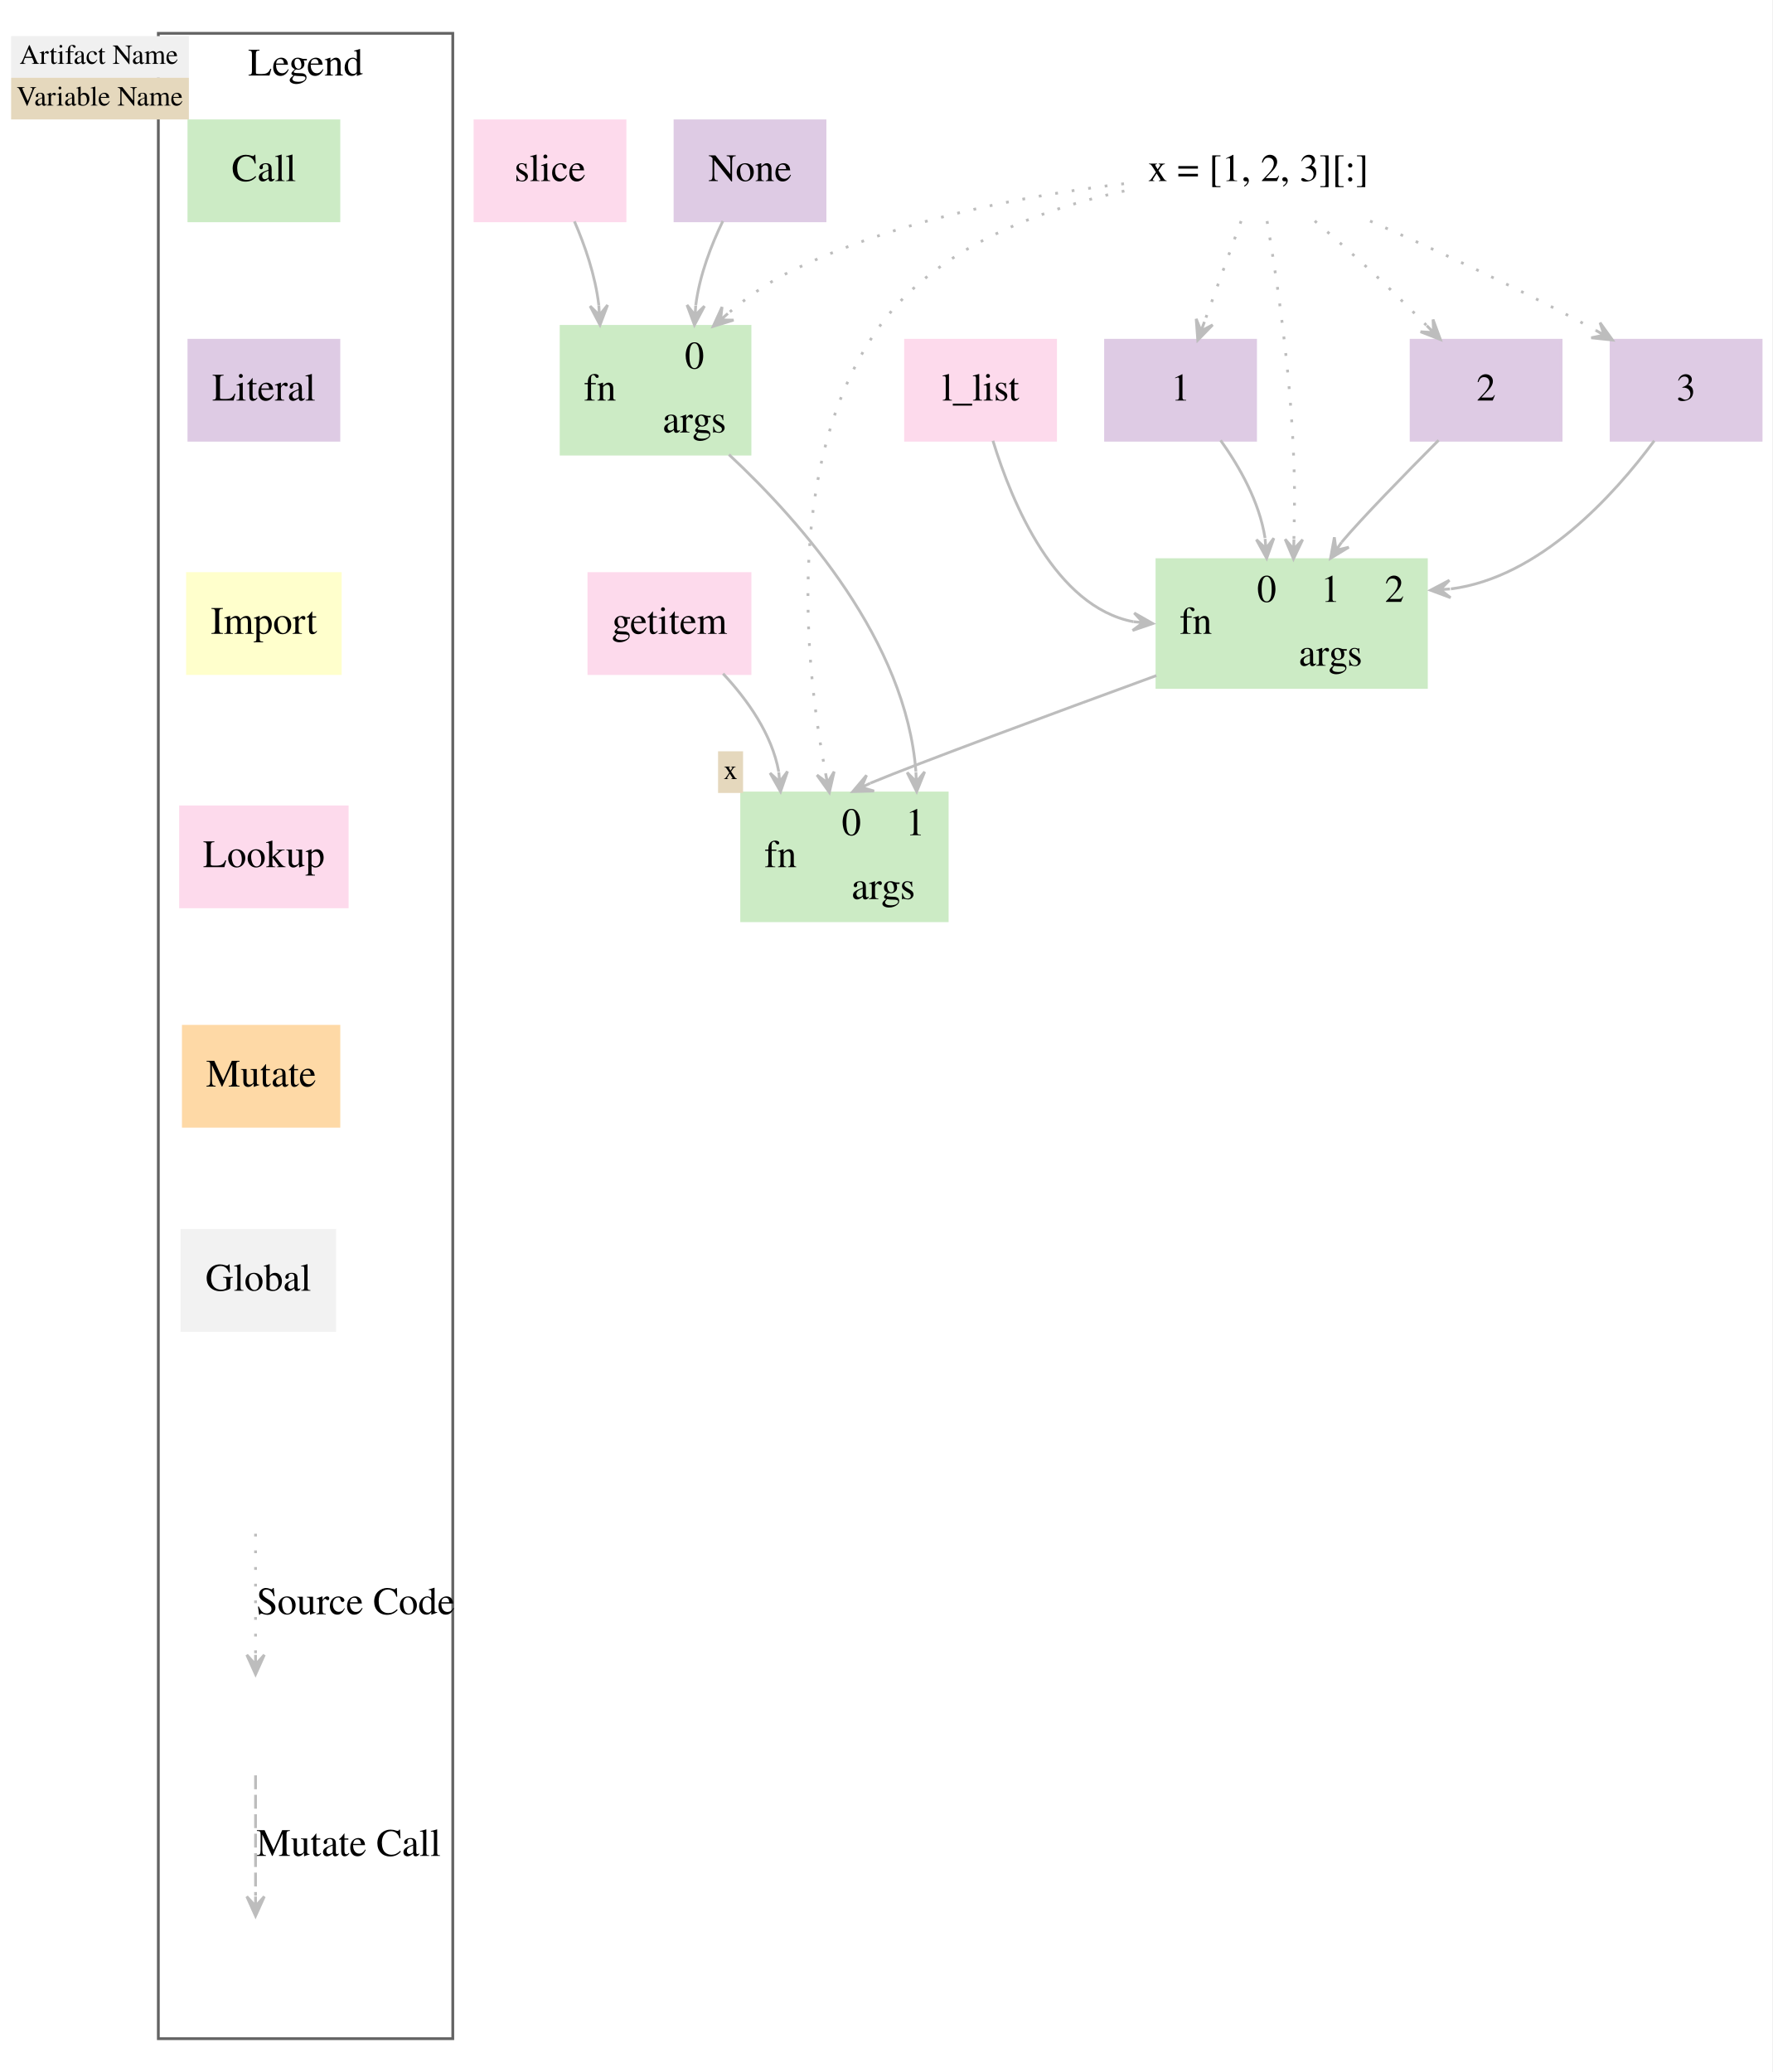
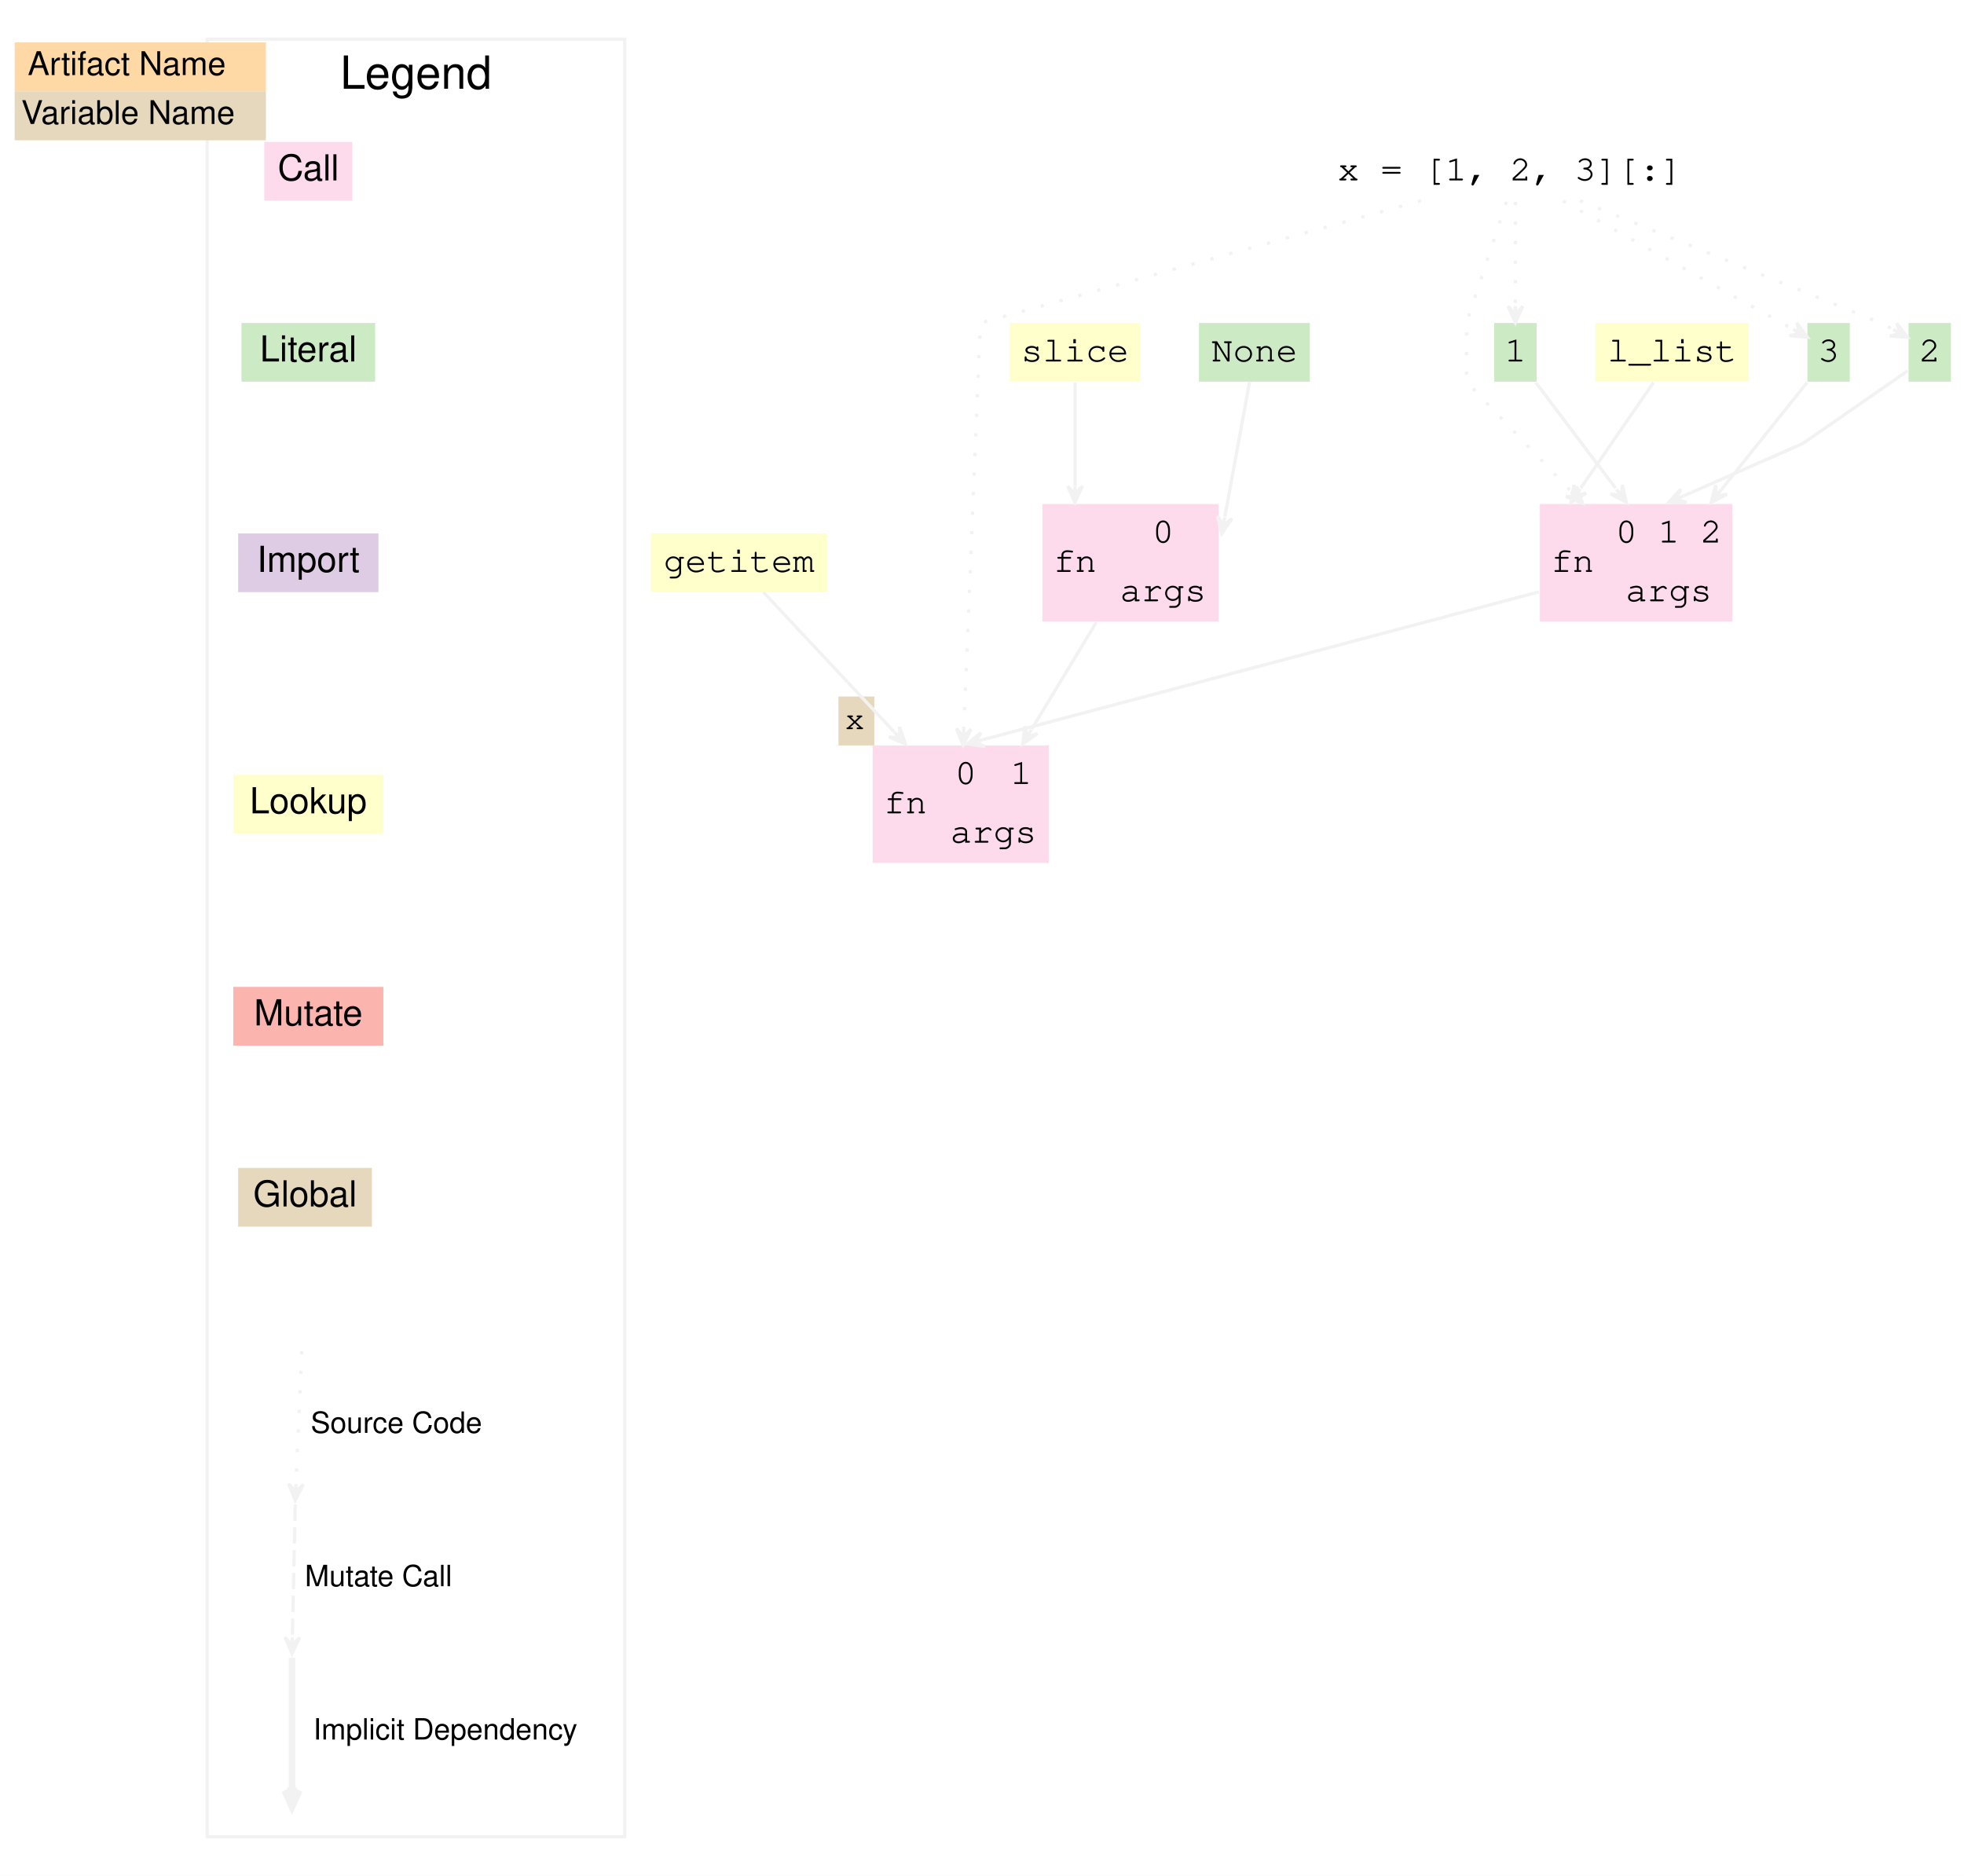
- <svg xmlns="http://www.w3.org/2000/svg" width="638pt" height="746pt" viewBox="0.00 0.00 638.00 746.00">
-   <g id="graph0" class="graph" transform="scale(1 1) rotate(0) translate(4 742)">
-     <polygon fill="white" stroke="transparent" points="-4,4 -4,-742 634,-742 634,4 -4,4" />
-     <g id="clust1" class="cluster">
-       <polygon fill="none" stroke="#636363" points="53,-8 53,-730 159,-730 159,-8 53,-8" />
-       <text text-anchor="middle" x="106" y="-714.8" font-family="Times,serif" font-size="14.00">Legend</text>
+ <svg xmlns="http://www.w3.org/2000/svg" width="602pt" height="575pt" viewBox="0 0 602 575">
+   <g class="graph" transform="scale(1) translate(4 571)">
+     <polygon points="-4 4 -4 -571 598 -571 598 4" fill="#fff" stroke="transparent" />
+     <g class="cluster">
+       <polygon points="59.5 -8 59.5 -559 187.5 -559 187.5 -8" fill="none" stroke="#f2f2f2" />
+       <text x="123.5" y="-543.8" font-family="Helvetica,sans-Serif" font-size="14" text-anchor="middle">Legend</text>
    </g>
-     <g id="node1" class="node">
-       <polygon fill="#ccebc5" stroke="#ccebc5" points="64,-662.5 64,-698.5 118,-698.5 118,-662.5 64,-662.5" />
-       <text text-anchor="middle" x="91" y="-676.8" font-family="Times,serif" font-size="14.00">Call</text>
-       <polygon fill="#f0f0f0" stroke="transparent" points="0,-714 0,-729 64,-729 64,-714 0,-714" />
-       <text text-anchor="start" x="3" y="-719" font-family="Times,serif" font-size="10.00">Artifact Name</text>
-       <polygon fill="#e5d8bd" stroke="transparent" points="0,-699 0,-714 64,-714 64,-699 0,-699" />
-       <text text-anchor="start" x="2" y="-704" font-family="Times,serif" font-size="10.00">Variable Name</text>
+     <g class="node">
+       <polygon points="77 -509.5 77 -527.5 104 -527.5 104 -509.5" fill="#fddaec" stroke="#f2f2f2" stroke-width="0" />
+       <text x="90.5" y="-515.7" fill="#000000" font-family="Helvetica,sans-Serif" font-size="11" text-anchor="middle">Call</text>
+       <polygon points="0.5 -543 0.5 -558 77.5 -558 77.5 -543" fill="#fed9a6" stroke="transparent" />
+       <text x="4.5" y="-548" fill="#000000" font-family="Helvetica,sans-Serif" font-size="10">Artifact Name</text>
+       <polygon points="0.5 -528 0.5 -543 77.5 -543 77.5 -528" fill="#e5d8bd" stroke="transparent" />
+       <text x="2.5" y="-533" fill="#000000" font-family="Helvetica,sans-Serif" font-size="10">Variable Name</text>
+       <polygon points="111 -472 70 -472 70 -454 111 -454" fill="#ccebc5" stroke="#f2f2f2" stroke-width="0" />
+       <text x="90.5" y="-460.2" fill="#000000" font-family="Helvetica,sans-Serif" font-size="11" text-anchor="middle">Literal</text>
+       <polygon points="112 -407.5 69 -407.5 69 -389.5 112 -389.5" fill="#decbe4" stroke="#f2f2f2" stroke-width="0" />
+       <text x="90.5" y="-395.7" fill="#000000" font-family="Helvetica,sans-Serif" font-size="11" text-anchor="middle">Import</text>
+       <polygon points="113.5 -333.5 67.5 -333.5 67.5 -315.5 113.5 -315.5" fill="#ffc" stroke="#f2f2f2" stroke-width="0" />
+       <text x="90.5" y="-321.7" fill="#000000" font-family="Helvetica,sans-Serif" font-size="11" text-anchor="middle">Lookup</text>
+       <polygon points="67.5 -250.5 67.5 -268.5 113.5 -268.5 113.5 -250.5" fill="#fbb4ae" stroke="#f2f2f2" stroke-width="0" />
+       <text x="90.5" y="-256.7" fill="#000000" font-family="Helvetica,sans-Serif" font-size="11" text-anchor="middle">Mutate</text>
+       <polygon points="110 -213 69 -213 69 -195 110 -195" fill="#e5d8bd" stroke="#f2f2f2" stroke-width="0" />
+       <text x="89.5" y="-201.2" fill="#000000" font-family="Helvetica,sans-Serif" font-size="11" text-anchor="middle">Global</text>
    </g>
-     <g id="node2" class="node">
-       <polygon fill="#decbe4" stroke="#decbe4" points="118,-619.5 64,-619.5 64,-583.5 118,-583.5 118,-619.5" />
-       <text text-anchor="middle" x="91" y="-597.8" font-family="Times,serif" font-size="14.00">Literal</text>
+     <g class="edge">
+       <path d="m88.49-156.87c-0.09 2.11-1.25 28.8-1.76 40.47" fill="none" stroke="#f2f2f2" stroke-dasharray="1,5" />
+       <polygon points="86.51 -111.12 88.97 -116.02 86.61 -113.62 86.72 -116.12 86.72 -116.12 86.72 -116.12 86.61 -113.62 84.47 -116.22 86.51 -111.12" fill="#f2f2f2" stroke="#f2f2f2" />
+       <text x="117.5" y="-131.8" font-family="Helvetica,sans-Serif" font-size="9" text-anchor="middle">Source Code</text>
+       <path d="m86.5-109.87c-0.05 2.11-0.63 28.8-0.88 40.47" fill="none" stroke="#f2f2f2" stroke-dasharray="5,2" />
+       <polygon points="85.5 -64.12 87.86 -69.07 85.56 -66.62 85.61 -69.12 85.61 -69.12 85.61 -69.12 85.56 -66.62 83.36 -69.17 85.5 -64.12" fill="#f2f2f2" stroke="#f2f2f2" />
+       <text x="112" y="-84.8" font-family="Helvetica,sans-Serif" font-size="9" text-anchor="middle">Mutate Call</text>
+       <path d="m85.5-62.87v40.47" fill="none" stroke="#f2f2f2" stroke-width="2" />
+       <polygon points="85.5 -17.12 87.75 -22.12 86 -19.62 86 -22.12 85.5 -22.12 85 -22.12 85 -19.62 83.25 -22.12 85.5 -17.12" fill="#f2f2f2" stroke="#f2f2f2" stroke-width="2" />
+       <text x="132.5" y="-37.8" font-family="Helvetica,sans-Serif" font-size="9" text-anchor="middle">Implicit Dependency</text>
    </g>
-     <g id="node3" class="node">
-       <polygon fill="#ffffcc" stroke="#ffffcc" points="118.5,-535.5 63.5,-535.5 63.5,-499.5 118.5,-499.5 118.5,-535.5" />
-       <text text-anchor="middle" x="91" y="-513.8" font-family="Times,serif" font-size="14.00">Import</text>
+     <g class="node">
+       <polygon points="467 -472 454 -472 454 -454 467 -454" fill="#ccebc5" stroke="#f2f2f2" stroke-width="0" />
+       <text x="460.5" y="-460.2" fill="#000000" font-family="Courier,monospace" font-size="11" text-anchor="middle">1</text>
+       <polygon points="468 -380.5 468 -416.5 527 -416.5 527 -380.5" fill="#fddaec" stroke="#f2f2f2" stroke-width="0" />
+       <text x="478" y="-395.7" fill="#000000" font-family="Courier,monospace" font-size="11" text-anchor="middle">fn</text>
+       <polyline points="488 -380.5 488 -416.5" fill="none" stroke="#f2f2f2" stroke-width="0" />
+       <text x="494.5" y="-404.7" fill="#000000" font-family="Courier,monospace" font-size="11" text-anchor="middle">0</text>
+       <polyline points="501 -398.5 501 -416.5" fill="none" stroke="#f2f2f2" stroke-width="0" />
+       <text x="507.5" y="-404.7" fill="#000000" font-family="Courier,monospace" font-size="11" text-anchor="middle">1</text>
+       <polyline points="514 -398.5 514 -416.5" fill="none" stroke="#f2f2f2" stroke-width="0" />
+       <text x="520.5" y="-404.7" fill="#000000" font-family="Courier,monospace" font-size="11" text-anchor="middle">2</text>
+       <polyline points="488 -398.5 527 -398.5" fill="none" stroke="#f2f2f2" stroke-width="0" />
+       <text x="507.5" y="-386.7" fill="#000000" font-family="Courier,monospace" font-size="11" text-anchor="middle">args</text>
    </g>
-     <g id="node4" class="node">
-       <polygon fill="#fddaec" stroke="#fddaec" points="121,-451.5 61,-451.5 61,-415.5 121,-415.5 121,-451.5" />
-       <text text-anchor="middle" x="91" y="-429.8" font-family="Times,serif" font-size="14.00">Lookup</text>
+     <g class="edge" stroke="#f2f2f2">
+       <path d="m466.74-453.75c7.2 9.54 18.8 24.89 24.45 32.37" fill="none" />
+       <polygon points="494.5 -417 493.28 -422.35 492.99 -418.99 491.49 -420.99 491.49 -420.99 491.49 -420.99 492.99 -418.99 489.69 -419.63 494.5 -417" fill="#f2f2f2" />
    </g>
-     <g id="node5" class="node">
-       <polygon fill="#fed9a6" stroke="#fed9a6" points="62,-336.5 62,-372.5 118,-372.5 118,-336.5 62,-336.5" />
-       <text text-anchor="middle" x="90" y="-350.8" font-family="Times,serif" font-size="14.00">Mutate</text>
+     <g class="node">
+       <polygon points="594 -472 581 -472 581 -454 594 -454" fill="#ccebc5" stroke="#f2f2f2" stroke-width="0" />
+       <text x="587.5" y="-460.2" fill="#000000" font-family="Courier,monospace" font-size="11" text-anchor="middle">2</text>
    </g>
-     <g id="node6" class="node">
-       <polygon fill="#f2f2f2" stroke="#f2f2f2" points="116.5,-299 61.5,-299 61.5,-263 116.5,-263 116.5,-299" />
-       <text text-anchor="middle" x="89" y="-277.3" font-family="Times,serif" font-size="14.00">Global</text>
+     <g class="edge" stroke="#f2f2f2">
+       <path d="m580.71-457.3c-11.18 7.74-32.21 22.3-32.21 22.3s-25.53 11.21-36.3 15.94" fill="none" />
+       <polygon points="507.5 -417 512.98 -416.95 509.79 -418.01 512.08 -419.01 512.08 -419.01 512.08 -419.01 509.79 -418.01 511.17 -421.07 507.5 -417" fill="#f2f2f2" />
    </g>
-     <g id="edge7" class="edge">
-       <path fill="none" stroke="#bdbdbd" stroke-dasharray="1,5" d="M88,-189.8C88,-177.36 88,-160.36 88,-146.5" />
-       <polygon fill="#bdbdbd" stroke="#bdbdbd" points="88,-139.18 91.15,-146.18 88,-142.68 88,-146.18 88,-146.18 88,-146.18 88,-142.68 84.85,-146.18 88,-139.18 88,-139.18" />
-       <text text-anchor="middle" x="124" y="-160.8" font-family="Times,serif" font-size="14.00">Source Code</text>
+     <g class="node">
+       <polygon points="563 -472 550 -472 550 -454 563 -454" fill="#ccebc5" stroke="#f2f2f2" stroke-width="0" />
+       <text x="556.5" y="-460.2" fill="#000000" font-family="Courier,monospace" font-size="11" text-anchor="middle">3</text>
    </g>
-     <g id="edge8" class="edge">
-       <path fill="none" stroke="#bdbdbd" stroke-dasharray="5,2" d="M88,-102.8C88,-90.36 88,-73.36 88,-59.5" />
-       <polygon fill="#bdbdbd" stroke="#bdbdbd" points="88,-52.18 91.15,-59.18 88,-55.68 88,-59.18 88,-59.18 88,-59.18 88,-55.68 84.85,-59.18 88,-52.18 88,-52.18" />
-       <text text-anchor="middle" x="121.5" y="-73.8" font-family="Times,serif" font-size="14.00">Mutate Call</text>
+     <g class="edge" stroke="#f2f2f2">
+       <path d="m549.9-453.75c-7.8 9.75-20.44 25.55-26.27 32.84" fill="none" />
+       <polygon points="520.5 -417 525.38 -419.5 522.06 -418.95 523.62 -420.9 523.62 -420.9 523.62 -420.9 522.06 -418.95 521.87 -422.31 520.5 -417" fill="#f2f2f2" />
    </g>
-     <g id="node10" class="node">
-       <polygon fill="#decbe4" stroke="#decbe4" points="448,-619.5 394,-619.5 394,-583.5 448,-583.5 448,-619.5" />
-       <text text-anchor="middle" x="421" y="-597.8" font-family="Times,serif" font-size="14.00">1</text>
+     <g class="node">
+       <polygon points="532 -472 485 -472 485 -454 532 -454" fill="#ffc" stroke="#f2f2f2" stroke-width="0" />
+       <text x="508.5" y="-460.2" fill="#000000" font-family="Courier,monospace" font-size="11" text-anchor="middle">l_list</text>
    </g>
-     <g id="node14" class="node">
-       <polygon fill="#ccebc5" stroke="#ccebc5" points="412.5,-494.5 412.5,-540.5 509.5,-540.5 509.5,-494.5 412.5,-494.5" />
-       <text text-anchor="middle" x="426.5" y="-513.8" font-family="Times,serif" font-size="14.00">fn</text>
-       <polyline fill="none" stroke="#ccebc5" points="440.5,-494.5 440.5,-540.5 " />
-       <text text-anchor="middle" x="452" y="-525.3" font-family="Times,serif" font-size="14.00">0</text>
-       <polyline fill="none" stroke="#ccebc5" points="463.5,-517.5 463.5,-540.5 " />
-       <text text-anchor="middle" x="475" y="-525.3" font-family="Times,serif" font-size="14.00">1</text>
-       <polyline fill="none" stroke="#ccebc5" points="486.5,-517.5 486.5,-540.5 " />
-       <text text-anchor="middle" x="498" y="-525.3" font-family="Times,serif" font-size="14.00">2</text>
-       <polyline fill="none" stroke="#ccebc5" points="440.5,-517.5 509.5,-517.5 " />
-       <text text-anchor="middle" x="475" y="-502.3" font-family="Times,serif" font-size="14.00">args</text>
+     <g class="edge" stroke="#f2f2f2">
+       <path d="m502.81-453.75c-6.57 9.54-17.14 24.89-22.29 32.37" fill="none" />
+       <polygon points="477.5 -417 482.19 -419.84 478.92 -419.06 480.34 -421.12 480.34 -421.12 480.34 -421.12 478.92 -419.06 478.48 -422.39 477.5 -417" fill="#f2f2f2" />
    </g>
-     <g id="edge10" class="edge">
-       <path fill="none" stroke="#bdbdbd" d="M435.41,-583.47C442.24,-573.94 449.36,-561.37 451.41,-548.3" />
-       <polygon fill="#bdbdbd" stroke="#bdbdbd" points="452,-541 454.58,-548.23 451.72,-544.49 451.44,-547.98 451.44,-547.98 451.44,-547.98 451.72,-544.49 448.3,-547.72 452,-541 452,-541" />
+     <g class="node">
+       <polygon points="263.5 -306.5 263.5 -342.5 317.5 -342.5 317.5 -306.5" fill="#fddaec" stroke="#f2f2f2" stroke-width="0" />
+       <text x="273.5" y="-321.7" fill="#000000" font-family="Courier,monospace" font-size="11" text-anchor="middle">fn</text>
+       <polyline points="283.5 -306.5 283.5 -342.5" fill="none" stroke="#f2f2f2" stroke-width="0" />
+       <text x="292" y="-330.7" fill="#000000" font-family="Courier,monospace" font-size="11" text-anchor="middle">0</text>
+       <polyline points="300.5 -324.5 300.5 -342.5" fill="none" stroke="#f2f2f2" stroke-width="0" />
+       <text x="309" y="-330.7" fill="#000000" font-family="Courier,monospace" font-size="11" text-anchor="middle">1</text>
+       <polyline points="283.5 -324.5 317.5 -324.5" fill="none" stroke="#f2f2f2" stroke-width="0" />
+       <text x="300.5" y="-312.7" fill="#000000" font-family="Courier,monospace" font-size="11" text-anchor="middle">args</text>
+       <polygon points="253 -342.5 253 -357.5 264 -357.5 264 -342.5" fill="#e5d8bd" stroke="transparent" />
+       <text x="255" y="-347.5" fill="#000000" font-family="Courier,monospace" font-size="10">x</text>
    </g>
-     <g id="node11" class="node">
-       <polygon fill="#decbe4" stroke="#decbe4" points="558,-619.5 504,-619.5 504,-583.5 558,-583.5 558,-619.5" />
-       <text text-anchor="middle" x="531" y="-597.8" font-family="Times,serif" font-size="14.00">2</text>
+     <g class="edge" stroke="#f2f2f2">
+       <path d="m467.69-389.58c-49.97 13.29-147.43 39.2-170.3 45.28" fill="none" />
+       <polygon points="292.5 -343 297.91 -342.11 294.92 -343.64 297.33 -344.28 297.33 -344.28 297.33 -344.28 294.92 -343.64 296.75 -346.46 292.5 -343" fill="#f2f2f2" />
    </g>
-     <g id="edge11" class="edge">
-       <path fill="none" stroke="#bdbdbd" d="M513.89,-583.49C501.67,-571.2 486.17,-555.33 478.99,-546.79" />
-       <polygon fill="#bdbdbd" stroke="#bdbdbd" points="475,-541 481.56,-544.98 476.98,-543.88 478.97,-546.77 478.97,-546.77 478.97,-546.77 476.98,-543.88 476.37,-548.55 475,-541 475,-541" />
+     <g class="node">
+       <polygon points="397.5 -472 363.5 -472 363.5 -454 397.5 -454" fill="#ccebc5" stroke="#f2f2f2" stroke-width="0" />
+       <text x="380.5" y="-460.2" fill="#000000" font-family="Courier,monospace" font-size="11" text-anchor="middle">None</text>
+       <polygon points="315.5 -380.5 315.5 -416.5 369.5 -416.5 369.5 -380.5" fill="#fddaec" stroke="#f2f2f2" stroke-width="0" />
+       <text x="325.5" y="-395.7" fill="#000000" font-family="Courier,monospace" font-size="11" text-anchor="middle">fn</text>
+       <polyline points="335.5 -380.5 335.5 -416.5" fill="none" stroke="#f2f2f2" stroke-width="0" />
+       <text x="352.5" y="-404.7" fill="#000000" font-family="Courier,monospace" font-size="11" text-anchor="middle">0</text>
+       <polyline points="335.5 -398.5 369.5 -398.5" fill="none" stroke="#f2f2f2" stroke-width="0" />
+       <text x="352.5" y="-386.7" fill="#000000" font-family="Courier,monospace" font-size="11" text-anchor="middle">args</text>
    </g>
-     <g id="node12" class="node">
-       <polygon fill="#decbe4" stroke="#decbe4" points="630,-619.5 576,-619.5 576,-583.5 630,-583.5 630,-619.5" />
-       <text text-anchor="middle" x="603" y="-597.8" font-family="Times,serif" font-size="14.00">3</text>
+     <g class="edge" stroke="#f2f2f2">
+       <path d="m379.02-453.96c-2.08 11.37-5.83 31.82-7.58 41.33" fill="none" />
+       <polygon points="370.5 -407.5 373.62 -412.01 370.95 -409.96 371.4 -412.42 371.4 -412.42 371.4 -412.42 370.95 -409.96 369.19 -412.82 370.5 -407.5" fill="#f2f2f2" />
    </g>
-     <g id="edge12" class="edge">
-       <path fill="none" stroke="#bdbdbd" d="M591.53,-583.31C577.08,-563.78 550.24,-534.05 518.32,-529.97" />
-       <polygon fill="#bdbdbd" stroke="#bdbdbd" points="511,-529.5 518.19,-526.81 514.49,-529.72 517.99,-529.95 517.99,-529.95 517.99,-529.95 514.49,-529.72 517.78,-533.09 511,-529.5 511,-529.5" />
+     <g class="node">
+       <polygon points="345.5 -472 305.5 -472 305.5 -454 345.5 -454" fill="#ffc" stroke="#f2f2f2" stroke-width="0" />
+       <text x="325.5" y="-460.2" fill="#000000" font-family="Courier,monospace" font-size="11" text-anchor="middle">slice</text>
    </g>
-     <g id="node13" class="node">
-       <polygon fill="#fddaec" stroke="#fddaec" points="376,-619.5 322,-619.5 322,-583.5 376,-583.5 376,-619.5" />
-       <text text-anchor="middle" x="349" y="-597.8" font-family="Times,serif" font-size="14.00">l_list</text>
+     <g class="edge" stroke="#f2f2f2">
+       <path d="m325.5-453.75v31.63" fill="none" />
+       <polygon points="325.5 -417 327.75 -422 325.5 -419.5 325.5 -422 325.5 -422 325.5 -422 325.5 -419.5 323.25 -422 325.5 -417" fill="#f2f2f2" />
+       <path d="m332.06-380.26c-6.95 11.48-15.56 25.71-19.86 32.8" fill="none" />
+       <polygon points="309.5 -343 314.01 -346.11 310.79 -345.14 312.09 -347.28 312.09 -347.28 312.09 -347.28 310.79 -345.14 310.17 -348.44 309.5 -343" fill="#f2f2f2" />
    </g>
-     <g id="edge9" class="edge">
-       <path fill="none" stroke="#bdbdbd" d="M353.46,-583.3C360.38,-560.8 375.9,-523.56 404,-518.16" />
-       <polygon fill="#bdbdbd" stroke="#bdbdbd" points="411,-517.5 404.33,-521.29 407.52,-517.83 404.03,-518.16 404.03,-518.16 404.03,-518.16 407.52,-517.83 403.73,-515.02 411,-517.5 411,-517.5" />
+     <g class="node">
+       <polygon points="249.5 -407.5 195.5 -407.5 195.5 -389.5 249.5 -389.5" fill="#ffc" stroke="#f2f2f2" stroke-width="0" />
+       <text x="222.5" y="-395.7" fill="#000000" font-family="Courier,monospace" font-size="11" text-anchor="middle">getitem</text>
    </g>
-     <g id="node19" class="node">
-       <polygon fill="#ccebc5" stroke="#ccebc5" points="263,-410.5 263,-456.5 337,-456.5 337,-410.5 263,-410.5" />
-       <text text-anchor="middle" x="277" y="-429.8" font-family="Times,serif" font-size="14.00">fn</text>
-       <polyline fill="none" stroke="#ccebc5" points="291,-410.5 291,-456.5 " />
-       <text text-anchor="middle" x="302.5" y="-441.3" font-family="Times,serif" font-size="14.00">0</text>
-       <polyline fill="none" stroke="#ccebc5" points="314,-433.5 314,-456.5 " />
-       <text text-anchor="middle" x="325.5" y="-441.3" font-family="Times,serif" font-size="14.00">1</text>
-       <polyline fill="none" stroke="#ccebc5" points="291,-433.5 337,-433.5 " />
-       <text text-anchor="middle" x="314" y="-418.3" font-family="Times,serif" font-size="14.00">args</text>
-       <polygon fill="#e5d8bd" stroke="transparent" points="254.5,-456.5 254.5,-471.5 263.5,-471.5 263.5,-456.5 254.5,-456.5" />
-       <text text-anchor="start" x="256.5" y="-461.5" font-family="Times,serif" font-size="10.00">x</text>
+     <g class="edge" stroke="#f2f2f2">
+       <path d="m230.03-389.46c11.19 11.96 31.79 33.97 39.98 42.73" fill="none" />
+       <polygon points="273.5 -343 271.73 -348.19 271.79 -344.83 270.08 -346.65 270.08 -346.65 270.08 -346.65 271.79 -344.83 268.44 -345.11 273.5 -343" fill="#f2f2f2" />
    </g>
-     <g id="edge16" class="edge">
-       <path fill="none" stroke="#bdbdbd" d="M412.31,-498.77C374.77,-485.03 326.47,-467.17 309.35,-460.05" />
-       <polygon fill="#bdbdbd" stroke="#bdbdbd" points="303,-457 310.67,-457.19 306.16,-458.51 309.31,-460.03 309.31,-460.03 309.31,-460.03 306.16,-458.51 307.95,-462.87 303,-457 303,-457" />
+     <g class="node">
+       <polygon points="518 -527.5 403 -527.5 403 -509.5 518 -509.5" fill="none" stroke="#000" stroke-width="0" />
+       <text x="406" y="-515.7" fill="#000000" font-family="Courier,monospace" font-size="11">x = [1, 2, 3][:]</text>
    </g>
-     <g id="node15" class="node">
-       <polygon fill="#decbe4" stroke="#decbe4" points="293,-698.5 239,-698.5 239,-662.5 293,-662.5 293,-698.5" />
-       <text text-anchor="middle" x="266" y="-676.8" font-family="Times,serif" font-size="14.00">None</text>
-     </g>
-     <g id="node17" class="node">
-       <polygon fill="#ccebc5" stroke="#ccebc5" points="198,-578.5 198,-624.5 266,-624.5 266,-578.5 198,-578.5" />
-       <text text-anchor="middle" x="212" y="-597.8" font-family="Times,serif" font-size="14.00">fn</text>
-       <polyline fill="none" stroke="#ccebc5" points="226,-578.5 226,-624.5 " />
-       <text text-anchor="middle" x="246" y="-609.3" font-family="Times,serif" font-size="14.00">0</text>
-       <polyline fill="none" stroke="#ccebc5" points="226,-601.5 266,-601.5 " />
-       <text text-anchor="middle" x="246" y="-586.3" font-family="Times,serif" font-size="14.00">args</text>
-     </g>
-     <g id="edge14" class="edge">
-       <path fill="none" stroke="#bdbdbd" d="M256.23,-662.41C252.07,-653.83 247.85,-642.97 246.47,-632.11" />
-       <polygon fill="#bdbdbd" stroke="#bdbdbd" points="246,-625 249.6,-631.78 246.23,-628.49 246.46,-631.98 246.46,-631.98 246.46,-631.98 246.23,-628.49 243.32,-632.19 246,-625 246,-625" />
-     </g>
-     <g id="node16" class="node">
-       <polygon fill="#fddaec" stroke="#fddaec" points="221,-698.5 167,-698.5 167,-662.5 221,-662.5 221,-698.5" />
-       <text text-anchor="middle" x="194" y="-676.8" font-family="Times,serif" font-size="14.00">slice</text>
-     </g>
-     <g id="edge13" class="edge">
-       <path fill="none" stroke="#bdbdbd" d="M202.79,-662.3C206.54,-653.69 210.33,-642.82 211.58,-632.05" />
-       <polygon fill="#bdbdbd" stroke="#bdbdbd" points="212,-625 214.73,-632.18 211.79,-628.49 211.58,-631.99 211.58,-631.99 211.58,-631.99 211.79,-628.49 208.44,-631.8 212,-625 212,-625" />
-     </g>
-     <g id="edge17" class="edge">
-       <path fill="none" stroke="#bdbdbd" d="M258.43,-578.33C284.88,-553.64 322.15,-511.01 325.72,-464.23" />
-       <polygon fill="#bdbdbd" stroke="#bdbdbd" points="326,-457 328.88,-464.12 325.87,-460.5 325.73,-463.99 325.73,-463.99 325.73,-463.99 325.87,-460.5 322.58,-463.87 326,-457 326,-457" />
-     </g>
-     <g id="node18" class="node">
-       <polygon fill="#fddaec" stroke="#fddaec" points="266,-535.5 208,-535.5 208,-499.5 266,-499.5 266,-535.5" />
-       <text text-anchor="middle" x="237" y="-513.8" font-family="Times,serif" font-size="14.00">getitem</text>
-     </g>
-     <g id="edge15" class="edge">
-       <path fill="none" stroke="#bdbdbd" d="M256.3,-499.46C265.01,-490.13 273.9,-477.72 276.34,-464.18" />
-       <polygon fill="#bdbdbd" stroke="#bdbdbd" points="277,-457 279.5,-464.26 276.68,-460.49 276.36,-463.97 276.36,-463.97 276.36,-463.97 276.68,-460.49 273.22,-463.68 277,-457 277,-457" />
-     </g>
-     <g id="node20" class="node">
-       <text text-anchor="middle" x="449" y="-676.8" font-family="Times,serif" font-size="14.00">x = [1, 2, 3][:]</text>
-     </g>
-     <g id="edge18" class="edge">
-       <path fill="none" stroke="#bdbdbd" stroke-dasharray="1,5" d="M442.79,-662.41C438.91,-651.74 433.86,-637.86 429.6,-626.15" />
-       <polygon fill="#bdbdbd" stroke="#bdbdbd" points="427.2,-619.54 432.55,-625.04 428.39,-622.83 429.59,-626.12 429.59,-626.12 429.59,-626.12 428.39,-622.83 426.63,-627.2 427.2,-619.54 427.2,-619.54" />
-     </g>
-     <g id="edge19" class="edge">
-       <path fill="none" stroke="#bdbdbd" stroke-dasharray="1,5" d="M469.3,-662.47C475.99,-656.71 483.4,-650.18 490,-644 496.47,-637.94 503.31,-631.18 509.5,-624.9" />
-       <polygon fill="#bdbdbd" stroke="#bdbdbd" points="514.54,-619.76 511.89,-626.97 512.09,-622.26 509.64,-624.76 509.64,-624.76 509.64,-624.76 512.09,-622.26 507.39,-622.56 514.54,-619.76 514.54,-619.76" />
-     </g>
-     <g id="edge20" class="edge">
-       <path fill="none" stroke="#bdbdbd" stroke-dasharray="1,5" d="M489.22,-662.43C512.32,-652.26 541.69,-638.68 567,-625 568.07,-624.42 569.15,-623.82 570.24,-623.21" />
-       <polygon fill="#bdbdbd" stroke="#bdbdbd" points="576.49,-619.59 572.01,-625.83 573.46,-621.35 570.43,-623.1 570.43,-623.1 570.43,-623.1 573.46,-621.35 568.85,-620.38 576.49,-619.59 576.49,-619.59" />
-     </g>
-     <g id="edge21" class="edge">
-       <path fill="none" stroke="#bdbdbd" stroke-dasharray="1,5" d="M452.15,-662.4C456.14,-639.1 462.46,-596.03 462,-559 461.96,-555.4 461.89,-551.62 461.81,-547.88" />
-       <polygon fill="#bdbdbd" stroke="#bdbdbd" points="461.65,-540.78 464.96,-547.71 461.73,-544.28 461.81,-547.78 461.81,-547.78 461.81,-547.78 461.73,-544.28 458.66,-547.85 461.65,-540.78 461.65,-540.78" />
-     </g>
-     <g id="edge22" class="edge">
-       <path fill="none" stroke="#bdbdbd" stroke-dasharray="1,5" d="M400.63,-675.85C365.64,-671.69 318.01,-662.83 280,-644 272.29,-640.18 264.81,-634.83 258.15,-629.23" />
-       <polygon fill="#bdbdbd" stroke="#bdbdbd" points="252.75,-624.5 260.09,-626.75 255.39,-626.81 258.02,-629.12 258.02,-629.12 258.02,-629.12 255.39,-626.81 255.94,-631.48 252.75,-624.5 252.75,-624.5" />
-     </g>
-     <g id="edge23" class="edge">
-       <path fill="none" stroke="#bdbdbd" stroke-dasharray="1,5" d="M400.78,-673.24C370.46,-666.61 333.35,-652.97 313,-625 278.32,-577.33 285.55,-503.97 293.2,-463.61" />
-       <polygon fill="#bdbdbd" stroke="#bdbdbd" points="294.57,-456.71 296.29,-464.19 293.89,-460.14 293.2,-463.57 293.2,-463.57 293.2,-463.57 293.89,-460.14 290.11,-462.96 294.57,-456.71 294.57,-456.71" />
+     <g class="edge" stroke="#f2f2f2">
+       <path d="m460.5-509.14v31.87" fill="none" stroke-dasharray="1,5" />
+       <polygon points="460.5 -472.13 462.75 -477.13 460.5 -474.63 460.5 -477.13 460.5 -477.13 460.5 -477.13 460.5 -474.63 458.25 -477.13 460.5 -472.13" fill="#f2f2f2" />
+       <path d="m480.27-509.47c32.15 13.06 92.23 37.47 92.23 37.47s1.49 0.8 3.54 1.89" fill="none" stroke-dasharray="1,5" />
+       <polygon points="580.7 -467.63 577.35 -471.96 578.5 -468.8 576.29 -469.98 576.29 -469.98 576.29 -469.98 578.5 -468.8 575.23 -467.99 580.7 -467.63" fill="#f2f2f2" />
+       <path d="m475.08-509.37c19.37 10.79 53.15 29.62 70.48 39.27" fill="none" stroke-dasharray="1,5" />
+       <polygon points="549.99 -467.63 546.72 -472.03 547.8 -468.85 545.62 -470.06 545.62 -470.06 545.62 -470.06 547.8 -468.85 544.53 -468.1 549.99 -467.63" fill="#f2f2f2" />
+       <path d="m457.75-509.15c-4.33 13.13-12.25 37.15-12.25 37.15v18s17.26 18.09 31.9 33.43" fill="none" stroke-dasharray="1,5" />
+       <polygon points="481.05 -416.74 479.22 -421.91 479.32 -418.55 477.6 -420.36 477.6 -420.36 477.6 -420.36 479.32 -418.55 475.97 -418.81 481.05 -416.74" fill="#f2f2f2" />
+       <path d="m431.56-509.47c-47.08 13.06-135.06 37.47-135.06 37.47s-3.42 83.47-5.09 124.4" fill="none" stroke-dasharray="1,5" />
+       <polygon points="291.2 -342.59 293.65 -347.5 291.3 -345.09 291.4 -347.59 291.4 -347.59 291.4 -347.59 291.3 -345.09 289.16 -347.68 291.2 -342.59" fill="#f2f2f2" />
    </g>
  </g>
</svg>
